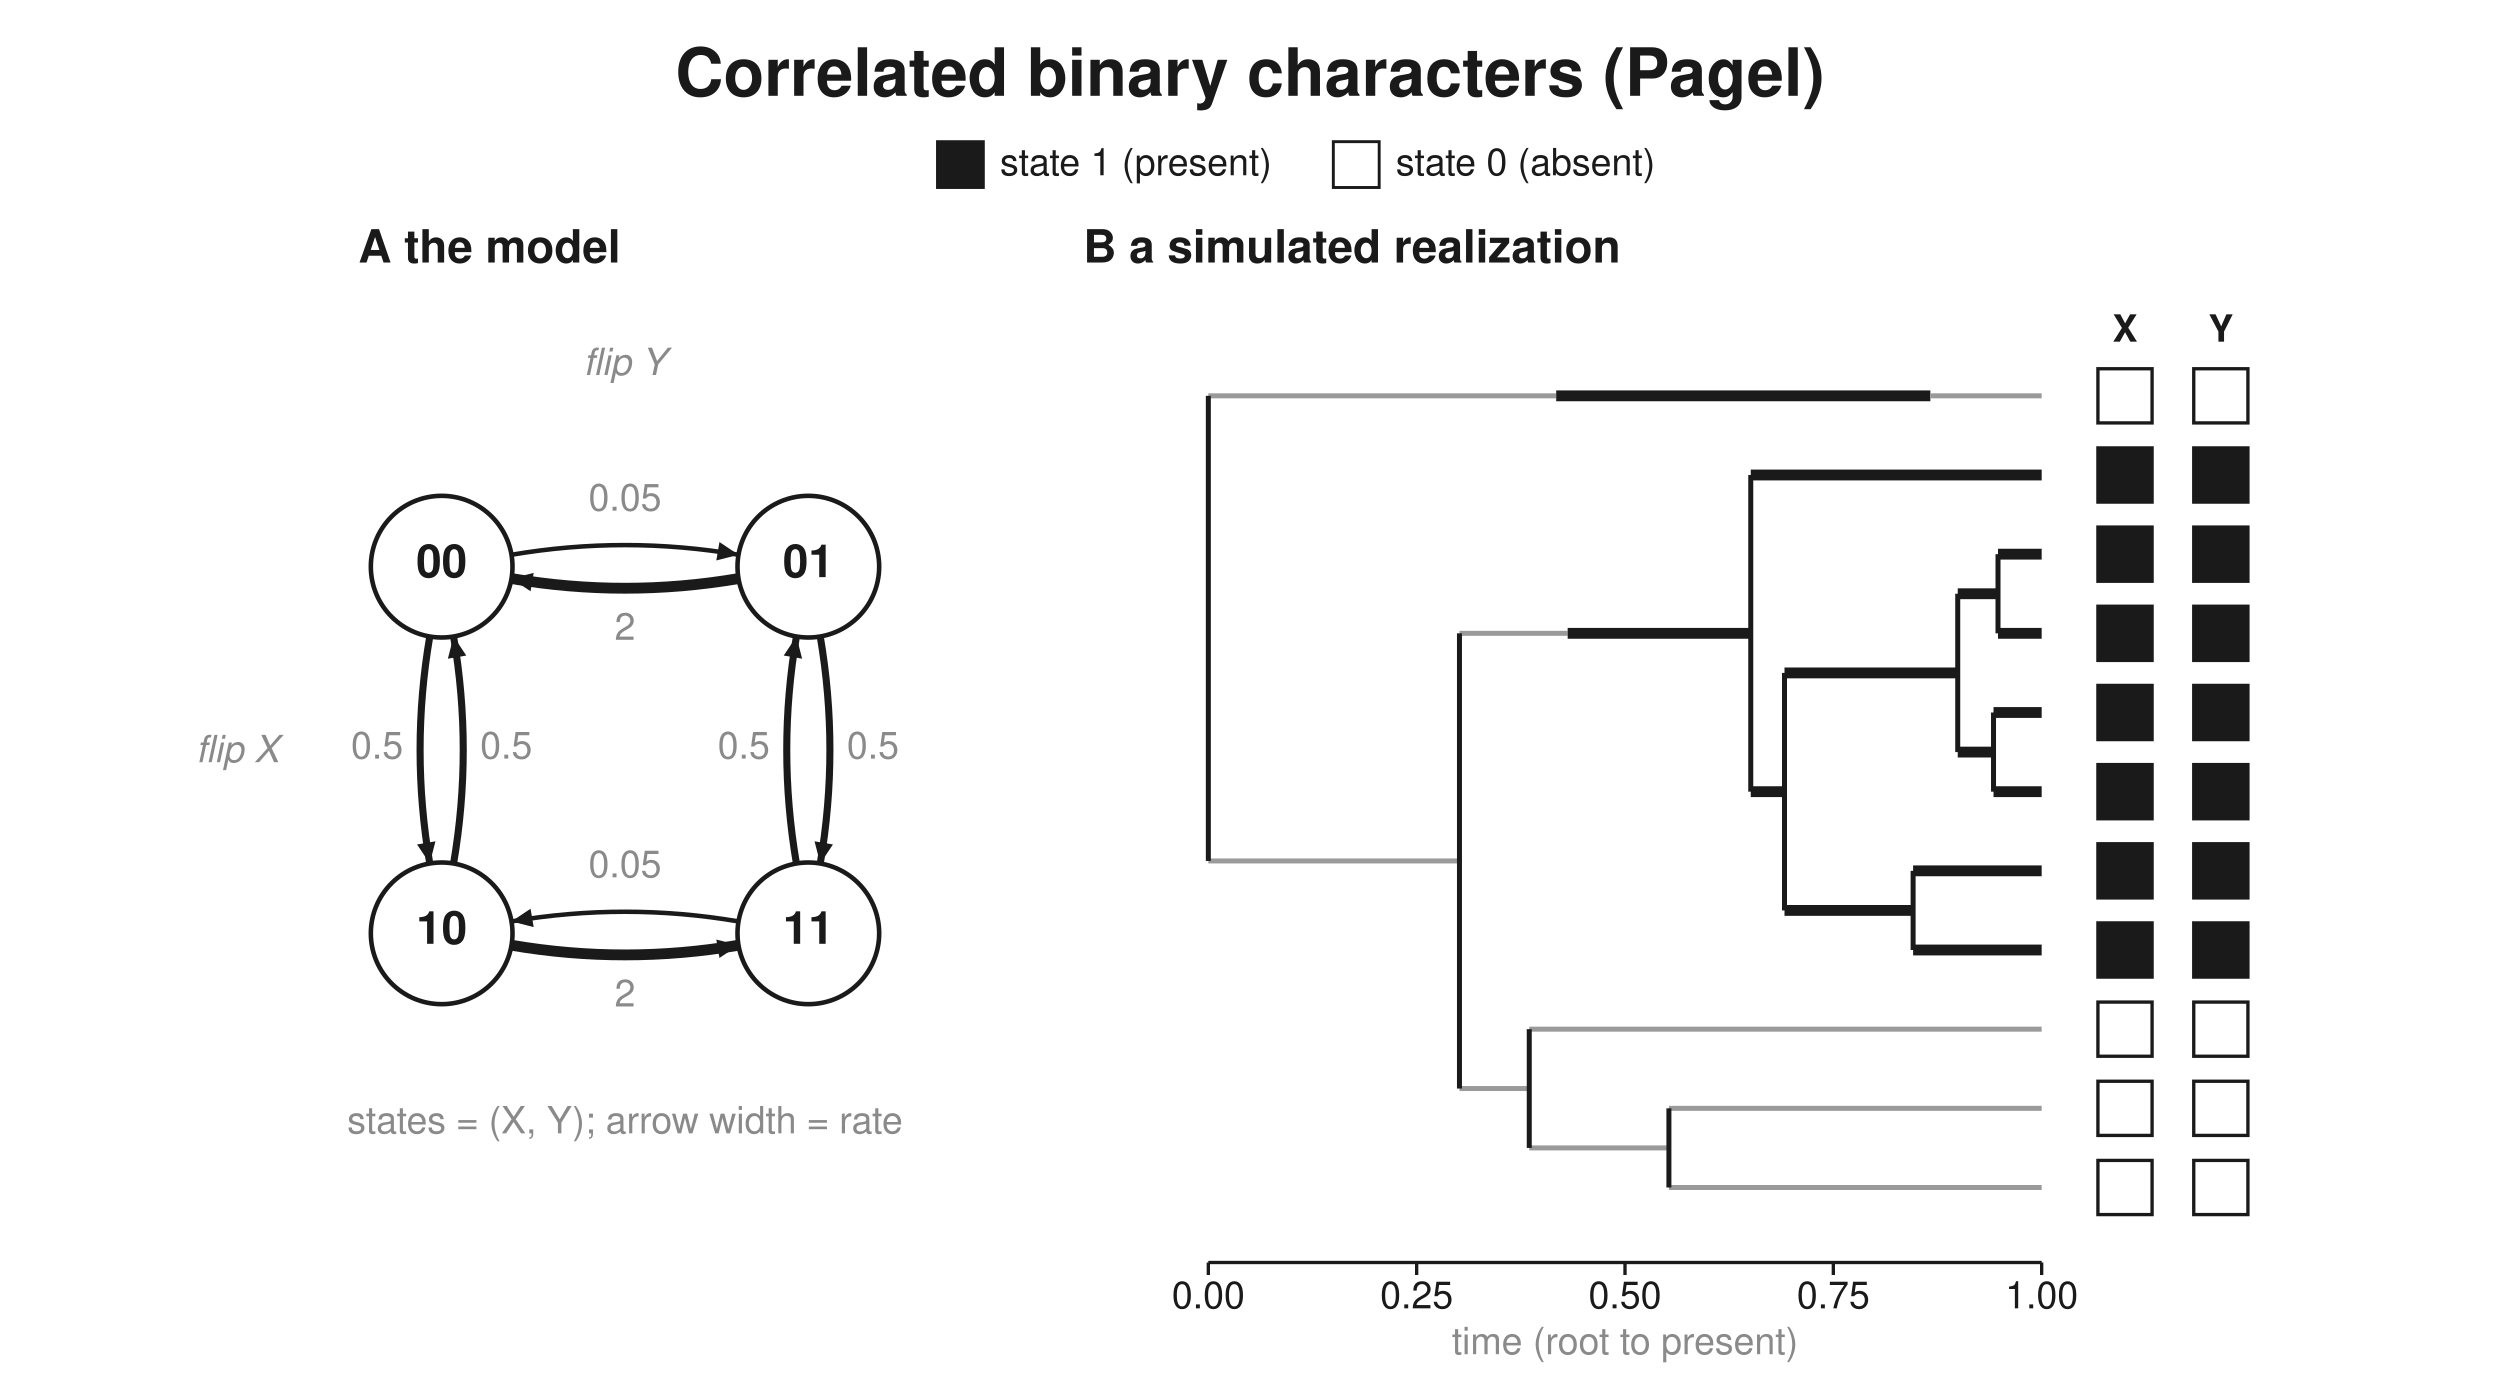
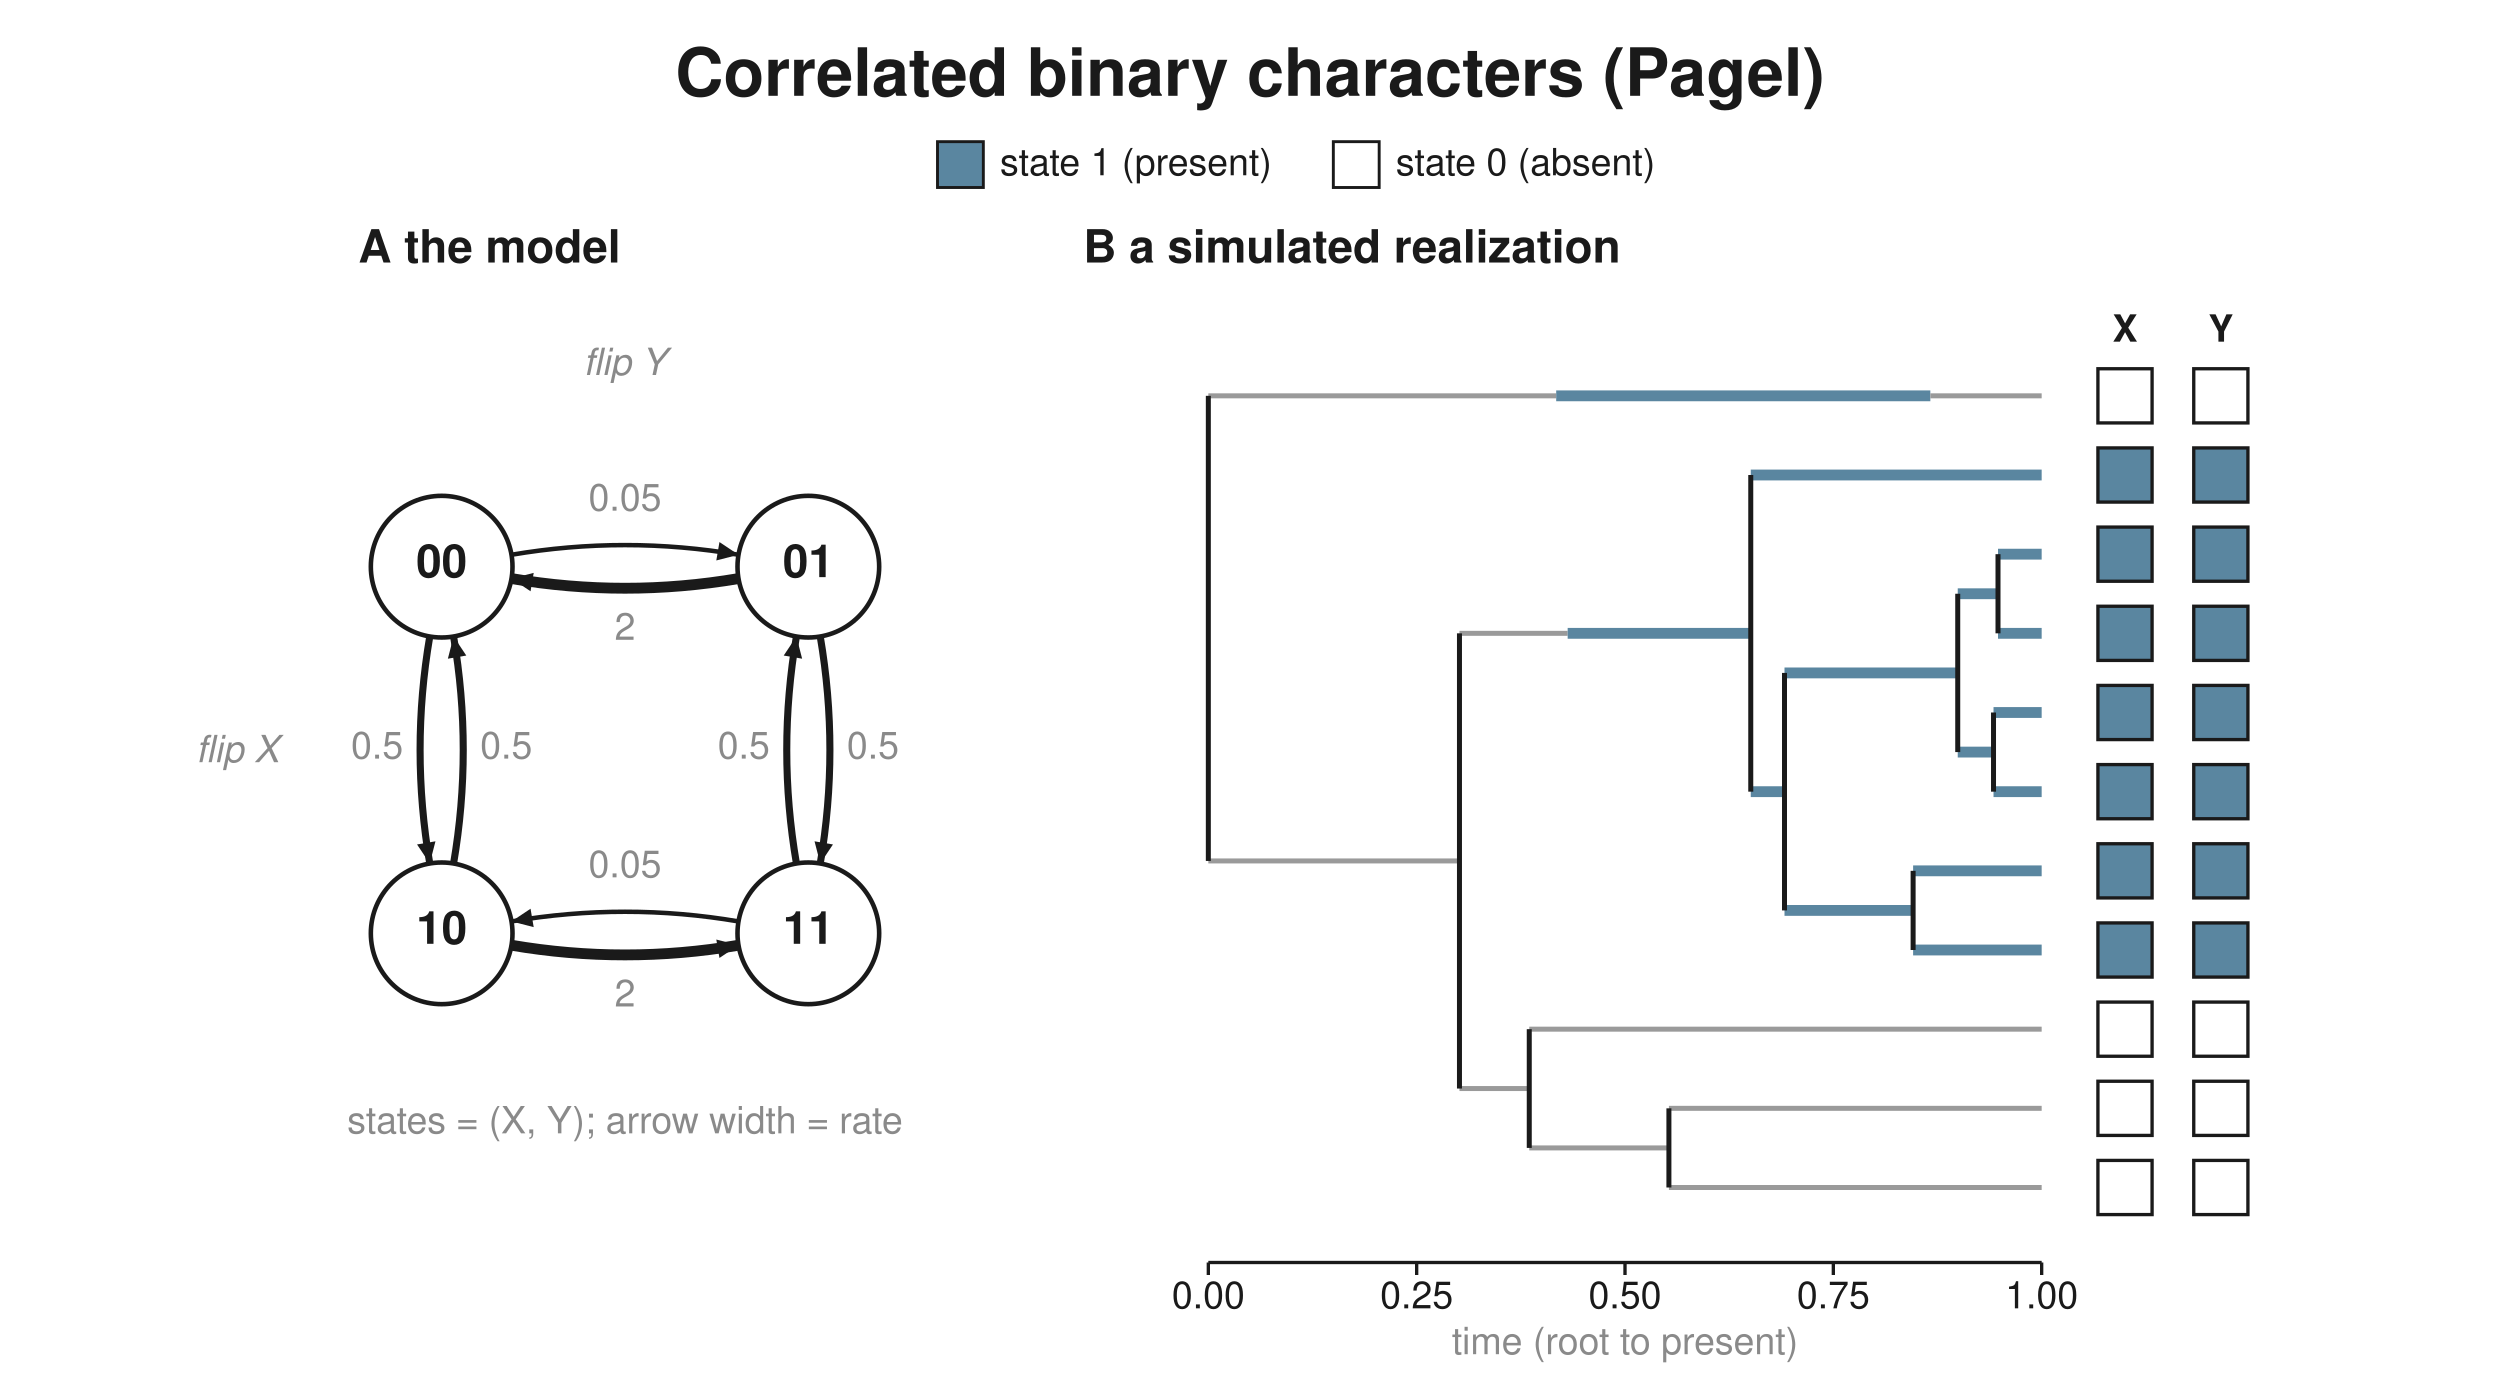
<svg xmlns="http://www.w3.org/2000/svg" width="1200" height="660" viewBox="0 0 1200 660">
  <defs>
</defs>
  <rect x="0" y="0" width="1200" height="660" fill="white" />
  <text x="600.0" y="46" font-size="32" font-family="Helvetica" text-anchor="middle" font-weight="bold" fill="#1a1a1a">Correlated binary characters (Pagel)</text>
-   <rect x="450.0" y="68" width="22" height="22" fill="#1a1a1a" stroke="#1a1a1a" stroke-width="1.4" />
+   <rect x="450.0" y="68" width="22" height="22" fill="#5a86a0" stroke="#1a1a1a" stroke-width="1.4" />
  <text x="480.0" y="80" font-size="18" font-family="Helvetica" text-anchor="start" dominant-baseline="central" fill="#1a1a1a">state 1 (present)</text>
  <rect x="640.0" y="68" width="22" height="22" fill="white" stroke="#1a1a1a" stroke-width="1.4" />
  <text x="670.0" y="80" font-size="18" font-family="Helvetica" text-anchor="start" dominant-baseline="central" fill="#1a1a1a">state 0 (absent)</text>
  <text x="172" y="126" font-size="22" font-family="Helvetica" text-anchor="start" fill="#1a1a1a" font-weight="bold">A   the model</text>
  <path d="M245.517,266.287 Q300.0,257.0,354.483,266.287" fill="none" stroke="#1a1a1a" stroke-width="2.169" stroke-linecap="round" />
  <path d="M354.483,266.287 L343.829,269.021 L345.336,260.178 Z" fill="#1a1a1a" />
  <text x="300.0" y="241.0" font-size="18" font-family="Helvetica" text-anchor="middle" dominant-baseline="central" fill="#8a8a8a">0.05</text>
  <path d="M354.483,277.713 Q300.0,287.0,245.517,277.713" fill="none" stroke="#1a1a1a" stroke-width="5.2" stroke-linecap="round" />
  <path d="M245.517,277.713 L256.171,274.979 L254.664,283.822 Z" fill="#1a1a1a" />
  <text x="300.0" y="303.0" font-size="18" font-family="Helvetica" text-anchor="middle" dominant-baseline="central" fill="#8a8a8a">2</text>
  <path d="M245.517,453.713 Q300.0,463.0,354.483,453.713" fill="none" stroke="#1a1a1a" stroke-width="5.2" stroke-linecap="round" />
  <path d="M354.483,453.713 L345.336,459.822 L343.829,450.979 Z" fill="#1a1a1a" />
  <text x="300.0" y="479.0" font-size="18" font-family="Helvetica" text-anchor="middle" dominant-baseline="central" fill="#8a8a8a">2</text>
  <path d="M354.483,442.287 Q300.0,433.0,245.517,442.287" fill="none" stroke="#1a1a1a" stroke-width="2.169" stroke-linecap="round" />
  <path d="M245.517,442.287 L254.664,436.178 L256.171,445.021 Z" fill="#1a1a1a" />
  <text x="300.0" y="417.0" font-size="18" font-family="Helvetica" text-anchor="middle" dominant-baseline="central" fill="#8a8a8a">0.05</text>
  <path d="M206.287,305.517 Q197.0,360.0,206.287,414.483" fill="none" stroke="#1a1a1a" stroke-width="3.4" stroke-linecap="round" />
  <path d="M206.287,414.483 L200.178,405.336 L209.021,403.829 Z" fill="#1a1a1a" />
  <text x="181.0" y="360.0" font-size="18" font-family="Helvetica" text-anchor="middle" dominant-baseline="central" fill="#8a8a8a">0.5</text>
  <path d="M217.713,414.483 Q227.0,360.0,217.713,305.517" fill="none" stroke="#1a1a1a" stroke-width="3.4" stroke-linecap="round" />
  <path d="M217.713,305.517 L223.822,314.664 L214.979,316.171 Z" fill="#1a1a1a" />
  <text x="243.0" y="360.0" font-size="18" font-family="Helvetica" text-anchor="middle" dominant-baseline="central" fill="#8a8a8a">0.5</text>
  <path d="M393.713,305.517 Q403.0,360.0,393.713,414.483" fill="none" stroke="#1a1a1a" stroke-width="3.4" stroke-linecap="round" />
  <path d="M393.713,414.483 L390.979,403.829 L399.822,405.336 Z" fill="#1a1a1a" />
  <text x="419.0" y="360.0" font-size="18" font-family="Helvetica" text-anchor="middle" dominant-baseline="central" fill="#8a8a8a">0.5</text>
  <path d="M382.287,414.483 Q373.0,360.0,382.287,305.517" fill="none" stroke="#1a1a1a" stroke-width="3.4" stroke-linecap="round" />
  <path d="M382.287,305.517 L385.021,316.171 L376.178,314.664 Z" fill="#1a1a1a" />
  <text x="357.0" y="360.0" font-size="18" font-family="Helvetica" text-anchor="middle" dominant-baseline="central" fill="#8a8a8a">0.5</text>
  <circle cx="212" cy="272" r="34" fill="white" stroke="#1a1a1a" stroke-width="2.2" />
  <text x="212" y="272" font-size="22" font-family="Helvetica" text-anchor="middle" dominant-baseline="central" fill="#1a1a1a" font-weight="bold">00</text>
  <circle cx="388" cy="272" r="34" fill="white" stroke="#1a1a1a" stroke-width="2.2" />
  <text x="388" y="272" font-size="22" font-family="Helvetica" text-anchor="middle" dominant-baseline="central" fill="#1a1a1a" font-weight="bold">01</text>
  <circle cx="212" cy="448" r="34" fill="white" stroke="#1a1a1a" stroke-width="2.2" />
  <text x="212" y="448" font-size="22" font-family="Helvetica" text-anchor="middle" dominant-baseline="central" fill="#1a1a1a" font-weight="bold">10</text>
  <circle cx="388" cy="448" r="34" fill="white" stroke="#1a1a1a" stroke-width="2.2" />
  <text x="388" y="448" font-size="22" font-family="Helvetica" text-anchor="middle" dominant-baseline="central" fill="#1a1a1a" font-weight="bold">11</text>
  <text x="300.0" y="180" font-size="18" font-family="Helvetica" text-anchor="middle" fill="#8a8a8a" font-style="italic">flip Y</text>
  <text x="114" y="360.0" font-size="18" font-family="Helvetica" text-anchor="middle" dominant-baseline="central" fill="#8a8a8a" font-style="italic">flip X</text>
  <text x="300.0" y="544" font-size="18" font-family="Helvetica" text-anchor="middle" fill="#8a8a8a">states = (X, Y);  arrow width = rate</text>
  <text x="520" y="126" font-size="22" font-family="Helvetica" text-anchor="start" fill="#1a1a1a" font-weight="bold">B   a simulated realization</text>
  <path d="M580.0,190.0 L746.976,190.0" stroke="#9a9a9a" stroke-width="2.4" stroke-linecap="butt" />
-   <path d="M746.976,190.0 L926.562,190.0" stroke="#1a1a1a" stroke-width="5.2" stroke-linecap="butt" />
+   <path d="M746.976,190.0 L926.562,190.0" stroke="#5a86a0" stroke-width="5.2" stroke-linecap="butt" />
  <path d="M926.562,190.0 L980.0,190.0" stroke="#9a9a9a" stroke-width="2.4" stroke-linecap="butt" />
  <path d="M580.0,413.25 L700.544,413.25" stroke="#9a9a9a" stroke-width="2.4" stroke-linecap="butt" />
  <path d="M700.544,304.0 L752.477,304.0" stroke="#9a9a9a" stroke-width="2.4" stroke-linecap="butt" />
-   <path d="M752.477,304.0 L840.365,304.0" stroke="#1a1a1a" stroke-width="5.2" stroke-linecap="butt" />
+   <path d="M752.477,304.0 L840.365,304.0" stroke="#5a86a0" stroke-width="5.2" stroke-linecap="butt" />
  <path d="M700.544,522.5 L734.043,522.5" stroke="#9a9a9a" stroke-width="2.4" stroke-linecap="butt" />
-   <path d="M840.365,228.0 L980.0,228.0" stroke="#1a1a1a" stroke-width="5.2" stroke-linecap="butt" />
-   <path d="M840.365,380.0 L856.56,380.0" stroke="#1a1a1a" stroke-width="5.2" stroke-linecap="butt" />
+   <path d="M840.365,228.0 L980.0,228.0" stroke="#5a86a0" stroke-width="5.2" stroke-linecap="butt" />
+   <path d="M840.365,380.0 L856.56,380.0" stroke="#5a86a0" stroke-width="5.2" stroke-linecap="butt" />
  <path d="M734.043,494.0 L980.0,494.0" stroke="#9a9a9a" stroke-width="2.4" stroke-linecap="butt" />
  <path d="M734.043,551.0 L801.077,551.0" stroke="#9a9a9a" stroke-width="2.4" stroke-linecap="butt" />
-   <path d="M856.56,323.0 L939.713,323.0" stroke="#1a1a1a" stroke-width="5.2" stroke-linecap="butt" />
-   <path d="M856.56,437.0 L918.294,437.0" stroke="#1a1a1a" stroke-width="5.2" stroke-linecap="butt" />
+   <path d="M856.56,323.0 L939.713,323.0" stroke="#5a86a0" stroke-width="5.2" stroke-linecap="butt" />
+   <path d="M856.56,437.0 L918.294,437.0" stroke="#5a86a0" stroke-width="5.2" stroke-linecap="butt" />
  <path d="M801.077,532.0 L980.0,532.0" stroke="#9a9a9a" stroke-width="2.4" stroke-linecap="butt" />
  <path d="M801.077,570.0 L980.0,570.0" stroke="#9a9a9a" stroke-width="2.4" stroke-linecap="butt" />
-   <path d="M939.713,285.0 L959.042,285.0" stroke="#1a1a1a" stroke-width="5.2" stroke-linecap="butt" />
-   <path d="M939.713,361.0 L956.888,361.0" stroke="#1a1a1a" stroke-width="5.2" stroke-linecap="butt" />
-   <path d="M918.294,418.0 L980.0,418.0" stroke="#1a1a1a" stroke-width="5.2" stroke-linecap="butt" />
-   <path d="M918.294,456.0 L980.0,456.0" stroke="#1a1a1a" stroke-width="5.2" stroke-linecap="butt" />
-   <path d="M959.042,266.0 L980.0,266.0" stroke="#1a1a1a" stroke-width="5.2" stroke-linecap="butt" />
-   <path d="M959.042,304.0 L980.0,304.0" stroke="#1a1a1a" stroke-width="5.2" stroke-linecap="butt" />
-   <path d="M956.888,342.0 L980.0,342.0" stroke="#1a1a1a" stroke-width="5.2" stroke-linecap="butt" />
-   <path d="M956.888,380.0 L980.0,380.0" stroke="#1a1a1a" stroke-width="5.2" stroke-linecap="butt" />
+   <path d="M939.713,285.0 L959.042,285.0" stroke="#5a86a0" stroke-width="5.2" stroke-linecap="butt" />
+   <path d="M939.713,361.0 L956.888,361.0" stroke="#5a86a0" stroke-width="5.2" stroke-linecap="butt" />
+   <path d="M918.294,418.0 L980.0,418.0" stroke="#5a86a0" stroke-width="5.2" stroke-linecap="butt" />
+   <path d="M918.294,456.0 L980.0,456.0" stroke="#5a86a0" stroke-width="5.2" stroke-linecap="butt" />
+   <path d="M959.042,266.0 L980.0,266.0" stroke="#5a86a0" stroke-width="5.2" stroke-linecap="butt" />
+   <path d="M959.042,304.0 L980.0,304.0" stroke="#5a86a0" stroke-width="5.2" stroke-linecap="butt" />
+   <path d="M956.888,342.0 L980.0,342.0" stroke="#5a86a0" stroke-width="5.2" stroke-linecap="butt" />
+   <path d="M956.888,380.0 L980.0,380.0" stroke="#5a86a0" stroke-width="5.2" stroke-linecap="butt" />
  <path d="M959.042,266.0 L959.042,304.0" stroke="#1a1a1a" stroke-width="2.4" />
  <path d="M956.888,342.0 L956.888,380.0" stroke="#1a1a1a" stroke-width="2.4" />
  <path d="M939.713,285.0 L939.713,361.0" stroke="#1a1a1a" stroke-width="2.4" />
  <path d="M918.294,418.0 L918.294,456.0" stroke="#1a1a1a" stroke-width="2.4" />
  <path d="M856.56,323.0 L856.56,437.0" stroke="#1a1a1a" stroke-width="2.4" />
  <path d="M840.365,228.0 L840.365,380.0" stroke="#1a1a1a" stroke-width="2.4" />
  <path d="M801.077,532.0 L801.077,570.0" stroke="#1a1a1a" stroke-width="2.4" />
  <path d="M734.043,494.0 L734.043,551.0" stroke="#1a1a1a" stroke-width="2.4" />
  <path d="M700.544,304.0 L700.544,522.5" stroke="#1a1a1a" stroke-width="2.4" />
  <path d="M580.0,190.0 L580.0,413.25" stroke="#1a1a1a" stroke-width="2.4" />
  <text x="1020" y="164" font-size="18" font-family="Helvetica" text-anchor="middle" fill="#1a1a1a" font-weight="bold">X</text>
  <text x="1066" y="164" font-size="18" font-family="Helvetica" text-anchor="middle" fill="#1a1a1a" font-weight="bold">Y</text>
  <rect x="1007" y="177.0" width="26" height="26" fill="white" stroke="#1a1a1a" stroke-width="1.6" />
  <rect x="1053" y="177.0" width="26" height="26" fill="white" stroke="#1a1a1a" stroke-width="1.6" />
-   <rect x="1007" y="215.0" width="26" height="26" fill="#1a1a1a" stroke="#1a1a1a" stroke-width="1.6" />
-   <rect x="1053" y="215.0" width="26" height="26" fill="#1a1a1a" stroke="#1a1a1a" stroke-width="1.6" />
-   <rect x="1007" y="253.0" width="26" height="26" fill="#1a1a1a" stroke="#1a1a1a" stroke-width="1.6" />
-   <rect x="1053" y="253.0" width="26" height="26" fill="#1a1a1a" stroke="#1a1a1a" stroke-width="1.6" />
-   <rect x="1007" y="291.0" width="26" height="26" fill="#1a1a1a" stroke="#1a1a1a" stroke-width="1.6" />
-   <rect x="1053" y="291.0" width="26" height="26" fill="#1a1a1a" stroke="#1a1a1a" stroke-width="1.6" />
-   <rect x="1007" y="329.0" width="26" height="26" fill="#1a1a1a" stroke="#1a1a1a" stroke-width="1.6" />
-   <rect x="1053" y="329.0" width="26" height="26" fill="#1a1a1a" stroke="#1a1a1a" stroke-width="1.6" />
-   <rect x="1007" y="367.0" width="26" height="26" fill="#1a1a1a" stroke="#1a1a1a" stroke-width="1.6" />
-   <rect x="1053" y="367.0" width="26" height="26" fill="#1a1a1a" stroke="#1a1a1a" stroke-width="1.6" />
-   <rect x="1007" y="405.0" width="26" height="26" fill="#1a1a1a" stroke="#1a1a1a" stroke-width="1.6" />
-   <rect x="1053" y="405.0" width="26" height="26" fill="#1a1a1a" stroke="#1a1a1a" stroke-width="1.6" />
-   <rect x="1007" y="443.0" width="26" height="26" fill="#1a1a1a" stroke="#1a1a1a" stroke-width="1.6" />
-   <rect x="1053" y="443.0" width="26" height="26" fill="#1a1a1a" stroke="#1a1a1a" stroke-width="1.6" />
+   <rect x="1007" y="215.0" width="26" height="26" fill="#5a86a0" stroke="#1a1a1a" stroke-width="1.6" />
+   <rect x="1053" y="215.0" width="26" height="26" fill="#5a86a0" stroke="#1a1a1a" stroke-width="1.6" />
+   <rect x="1007" y="253.0" width="26" height="26" fill="#5a86a0" stroke="#1a1a1a" stroke-width="1.6" />
+   <rect x="1053" y="253.0" width="26" height="26" fill="#5a86a0" stroke="#1a1a1a" stroke-width="1.6" />
+   <rect x="1007" y="291.0" width="26" height="26" fill="#5a86a0" stroke="#1a1a1a" stroke-width="1.6" />
+   <rect x="1053" y="291.0" width="26" height="26" fill="#5a86a0" stroke="#1a1a1a" stroke-width="1.6" />
+   <rect x="1007" y="329.0" width="26" height="26" fill="#5a86a0" stroke="#1a1a1a" stroke-width="1.6" />
+   <rect x="1053" y="329.0" width="26" height="26" fill="#5a86a0" stroke="#1a1a1a" stroke-width="1.6" />
+   <rect x="1007" y="367.0" width="26" height="26" fill="#5a86a0" stroke="#1a1a1a" stroke-width="1.6" />
+   <rect x="1053" y="367.0" width="26" height="26" fill="#5a86a0" stroke="#1a1a1a" stroke-width="1.6" />
+   <rect x="1007" y="405.0" width="26" height="26" fill="#5a86a0" stroke="#1a1a1a" stroke-width="1.6" />
+   <rect x="1053" y="405.0" width="26" height="26" fill="#5a86a0" stroke="#1a1a1a" stroke-width="1.6" />
+   <rect x="1007" y="443.0" width="26" height="26" fill="#5a86a0" stroke="#1a1a1a" stroke-width="1.6" />
+   <rect x="1053" y="443.0" width="26" height="26" fill="#5a86a0" stroke="#1a1a1a" stroke-width="1.6" />
  <rect x="1007" y="481.0" width="26" height="26" fill="white" stroke="#1a1a1a" stroke-width="1.6" />
  <rect x="1053" y="481.0" width="26" height="26" fill="white" stroke="#1a1a1a" stroke-width="1.6" />
  <rect x="1007" y="519.0" width="26" height="26" fill="white" stroke="#1a1a1a" stroke-width="1.6" />
  <rect x="1053" y="519.0" width="26" height="26" fill="white" stroke="#1a1a1a" stroke-width="1.6" />
  <rect x="1007" y="557.0" width="26" height="26" fill="white" stroke="#1a1a1a" stroke-width="1.6" />
  <rect x="1053" y="557.0" width="26" height="26" fill="white" stroke="#1a1a1a" stroke-width="1.6" />
  <path d="M580.0,606 L980.0,606" stroke="#1a1a1a" stroke-width="1.6" />
  <path d="M580.0,606 L580.0,612" stroke="#1a1a1a" stroke-width="1.6" />
  <text x="580.0" y="628" font-size="18" font-family="Helvetica" text-anchor="middle" fill="#1a1a1a">0.00</text>
  <path d="M680.0,606 L680.0,612" stroke="#1a1a1a" stroke-width="1.6" />
  <text x="680.0" y="628" font-size="18" font-family="Helvetica" text-anchor="middle" fill="#1a1a1a">0.25</text>
  <path d="M780.0,606 L780.0,612" stroke="#1a1a1a" stroke-width="1.6" />
  <text x="780.0" y="628" font-size="18" font-family="Helvetica" text-anchor="middle" fill="#1a1a1a">0.50</text>
  <path d="M880.0,606 L880.0,612" stroke="#1a1a1a" stroke-width="1.6" />
  <text x="880.0" y="628" font-size="18" font-family="Helvetica" text-anchor="middle" fill="#1a1a1a">0.75</text>
  <path d="M980.0,606 L980.0,612" stroke="#1a1a1a" stroke-width="1.6" />
  <text x="980.0" y="628" font-size="18" font-family="Helvetica" text-anchor="middle" fill="#1a1a1a">1.00</text>
  <text x="780.0" y="650" font-size="18" font-family="Helvetica" text-anchor="middle" fill="#8a8a8a">time (root to present)</text>
</svg>
